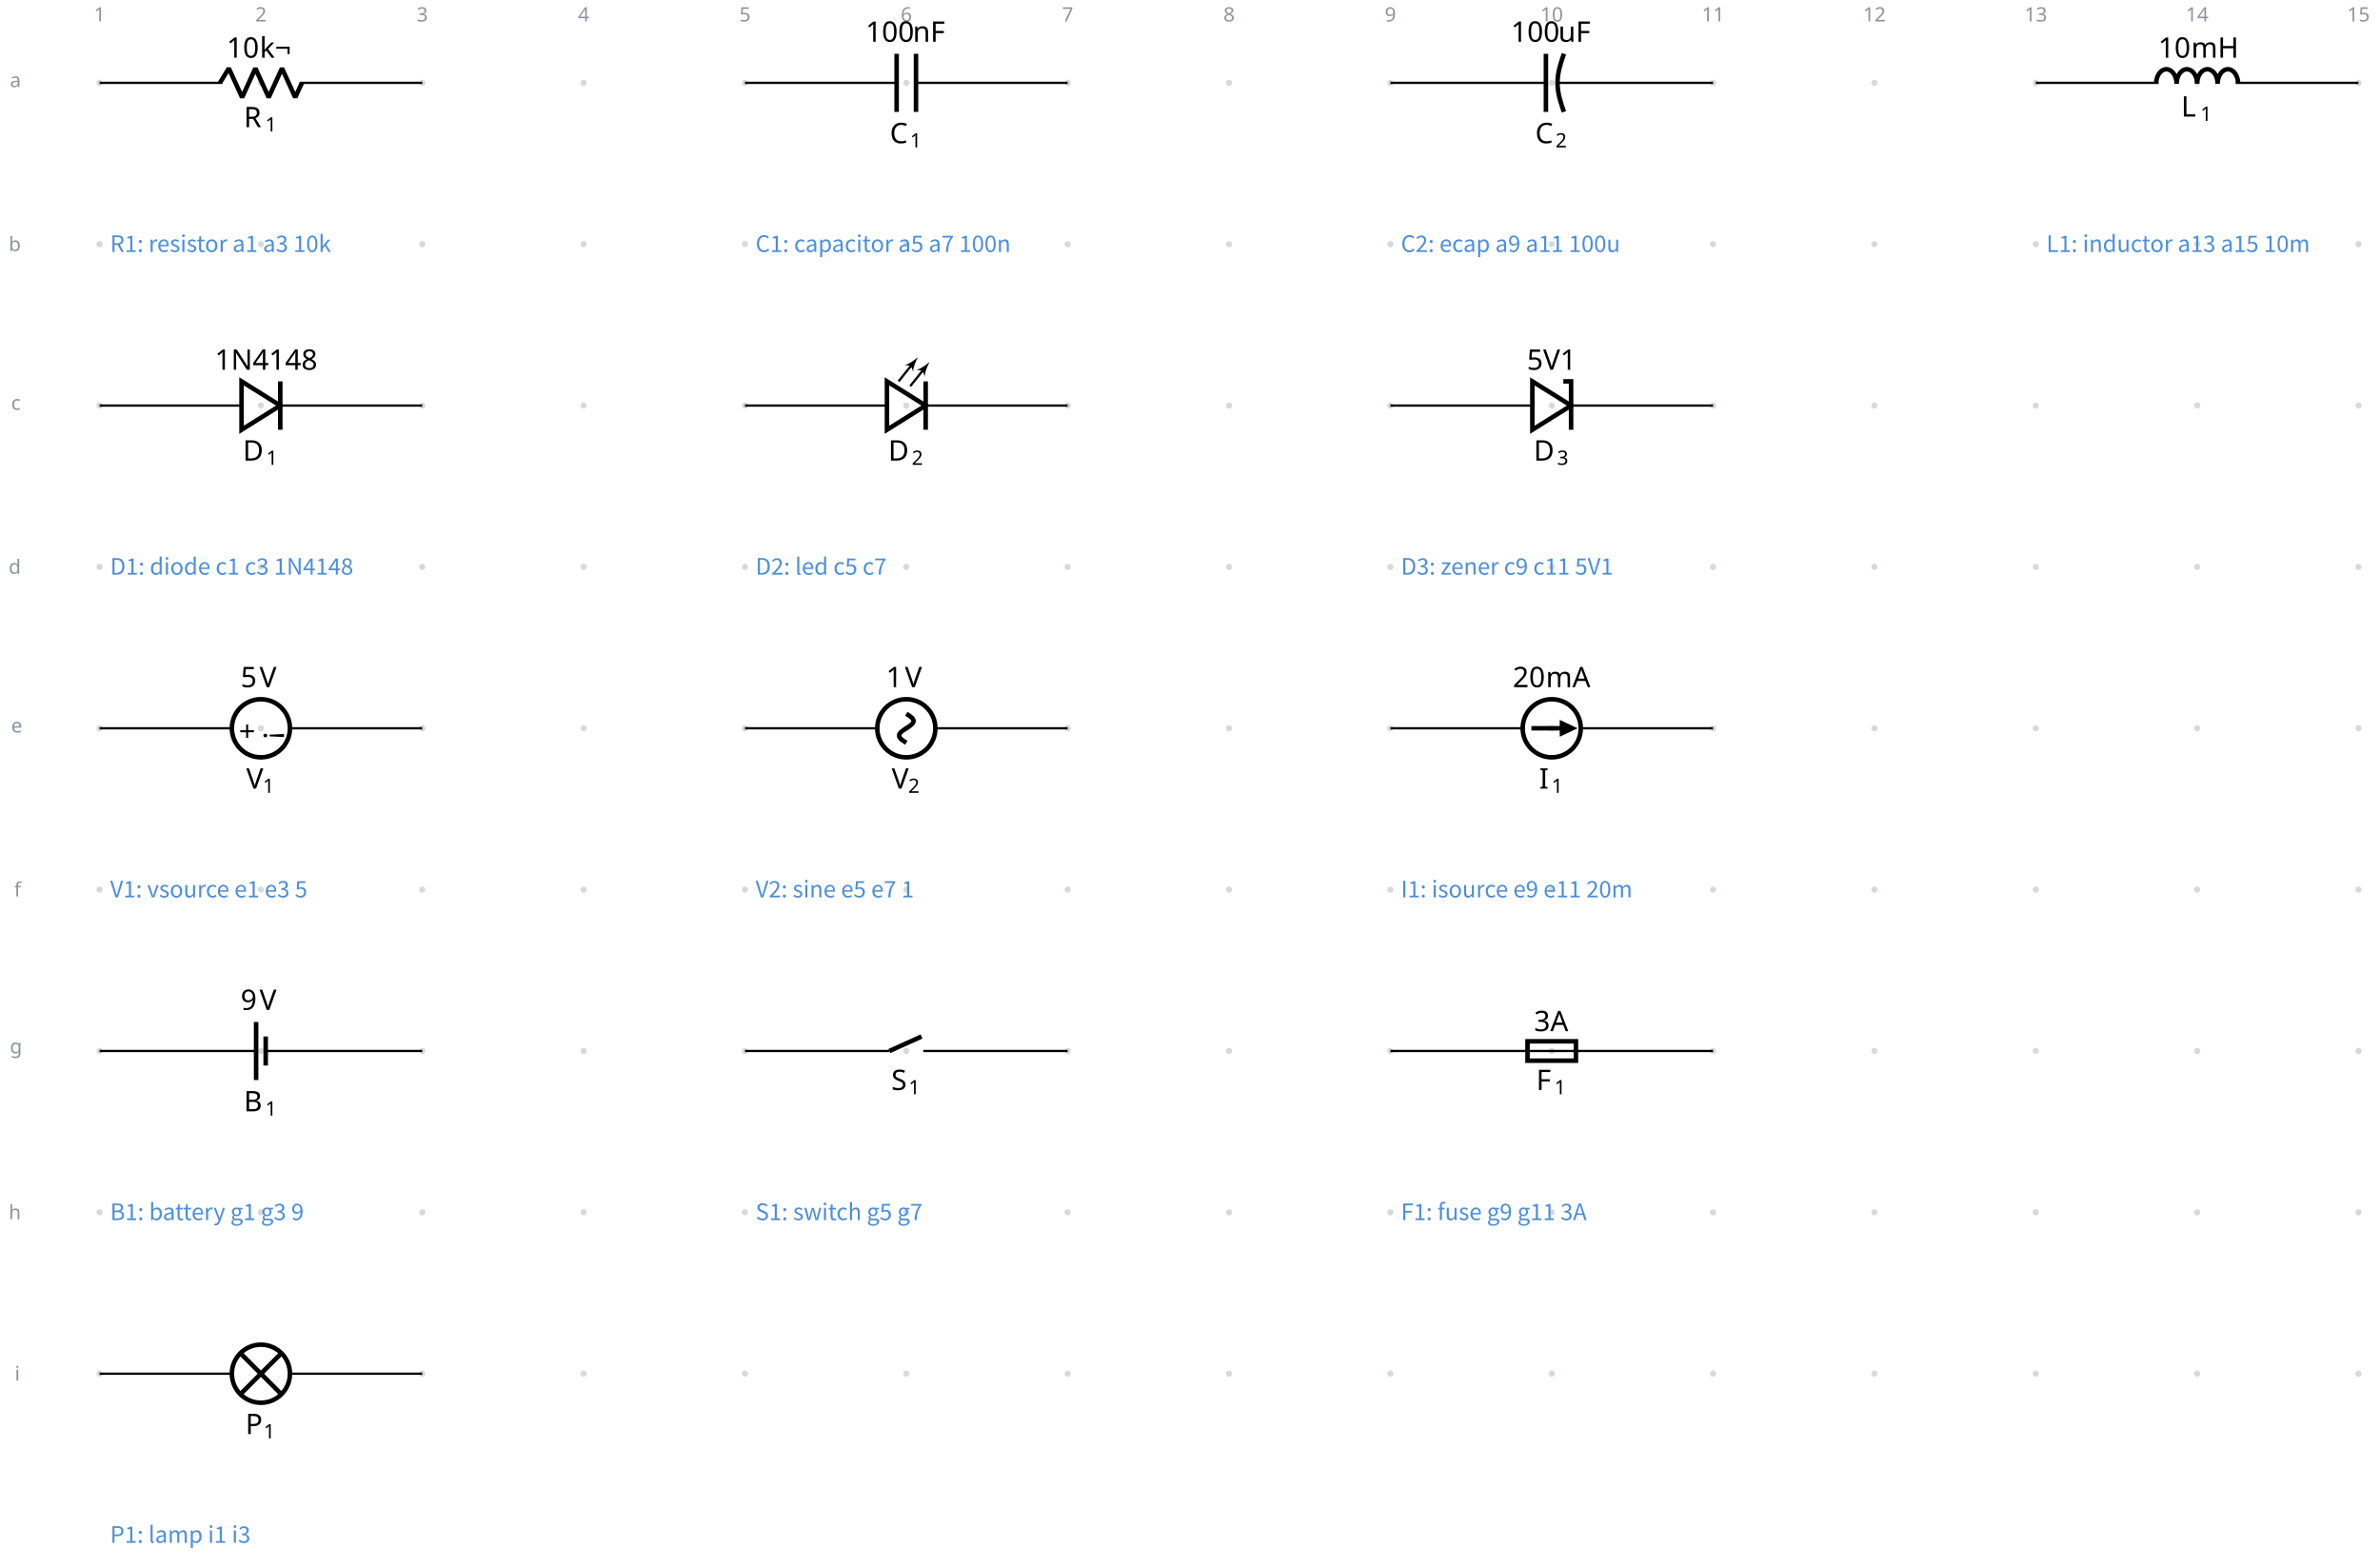
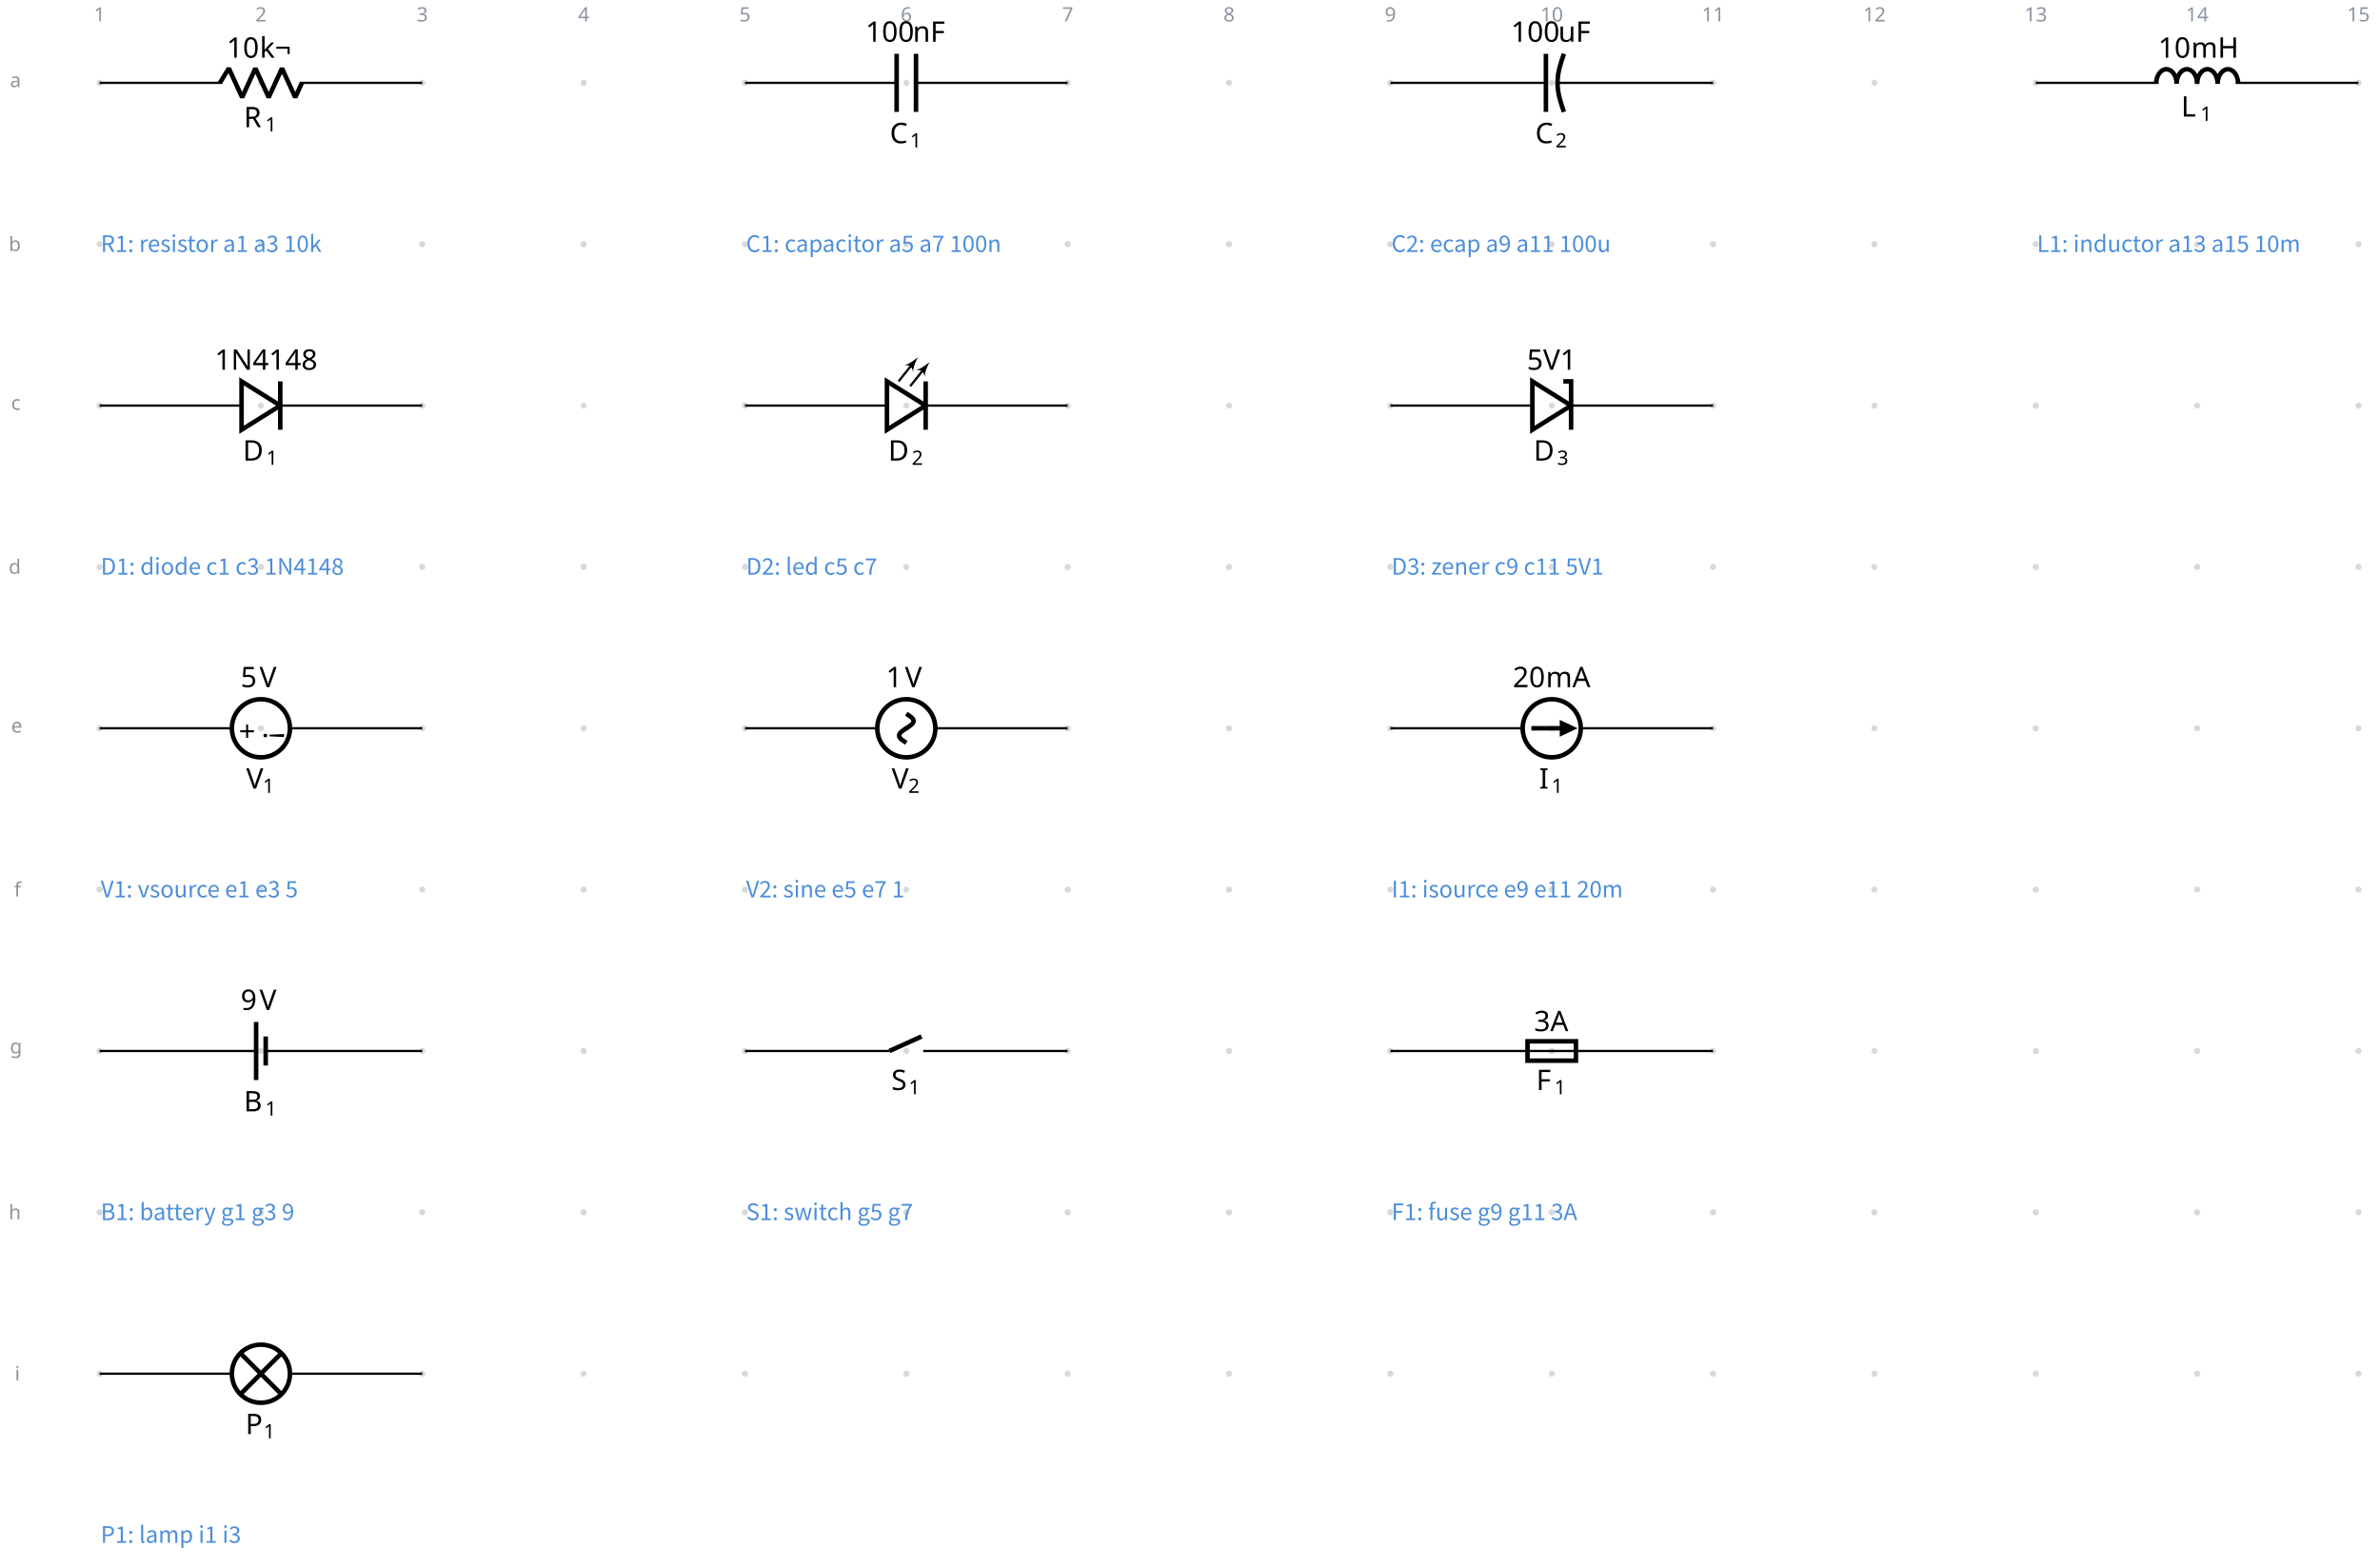
<svg xmlns="http://www.w3.org/2000/svg" fill="currentColor" width="1119.172" height="737.169" viewBox="-72 -72 839.379 552.877">
  <g stroke="currentColor" stroke-miterlimit="10" stroke-width=".8">
    <path fill="#8b949e" fill-opacity=".35" stroke="none" stroke-opacity=".35" d="M-35.787-42.781a1.1 1.1 0 1 0-2.2 0 1.1 1.1 0 0 0 2.2 0M-35.787 14.124a1.1 1.1 0 1 0-2.2 0 1.1 1.1 0 0 0 2.2 0M-35.787 71.03a1.1 1.1 0 1 0-2.2 0 1.1 1.1 0 0 0 2.2 0M-35.787 127.935a1.1 1.1 0 1 0-2.2 0 1.1 1.1 0 0 0 2.2 0M-35.787 184.84a1.1 1.1 0 1 0-2.2 0 1.1 1.1 0 0 0 2.2 0M-35.787 241.746a1.1 1.1 0 1 0-2.2 0 1.1 1.1 0 0 0 2.2 0M-35.787 298.652a1.1 1.1 0 1 0-2.2 0 1.1 1.1 0 0 0 2.2 0M-35.787 355.557a1.1 1.1 0 1 0-2.2 0 1.1 1.1 0 0 0 2.2 0M-35.787 412.463a1.1 1.1 0 1 0-2.2 0 1.1 1.1 0 0 0 2.2 0M21.118-42.781a1.1 1.1 0 1 0-2.2 0 1.1 1.1 0 0 0 2.2 0M21.118 14.124a1.1 1.1 0 1 0-2.2 0 1.1 1.1 0 0 0 2.2 0M21.118 71.03a1.1 1.1 0 1 0-2.2 0 1.1 1.1 0 0 0 2.2 0M21.118 127.935a1.1 1.1 0 1 0-2.2 0 1.1 1.1 0 0 0 2.2 0M21.118 184.84a1.1 1.1 0 1 0-2.2 0 1.1 1.1 0 0 0 2.2 0M21.118 241.746a1.1 1.1 0 1 0-2.2 0 1.1 1.1 0 0 0 2.2 0M21.118 298.652a1.1 1.1 0 1 0-2.2 0 1.1 1.1 0 0 0 2.2 0M21.118 355.557a1.1 1.1 0 1 0-2.2 0 1.1 1.1 0 0 0 2.2 0M21.118 412.463a1.1 1.1 0 1 0-2.2 0 1.1 1.1 0 0 0 2.2 0M78.024-42.781a1.1 1.1 0 1 0-2.2 0 1.1 1.1 0 0 0 2.2 0M78.024 14.124a1.1 1.1 0 1 0-2.2 0 1.1 1.1 0 0 0 2.2 0M78.024 71.03a1.1 1.1 0 1 0-2.2 0 1.1 1.1 0 0 0 2.2 0M78.024 127.935a1.1 1.1 0 1 0-2.2 0 1.1 1.1 0 0 0 2.2 0M78.024 184.84a1.1 1.1 0 1 0-2.2 0 1.1 1.1 0 0 0 2.2 0M78.024 241.746a1.1 1.1 0 1 0-2.2 0 1.1 1.1 0 0 0 2.2 0M78.024 298.652a1.1 1.1 0 1 0-2.2 0 1.1 1.1 0 0 0 2.2 0M78.024 355.557a1.1 1.1 0 1 0-2.2 0 1.1 1.1 0 0 0 2.2 0M78.024 412.463a1.1 1.1 0 1 0-2.2 0 1.1 1.1 0 0 0 2.2 0M134.93-42.781a1.1 1.1 0 1 0-2.2 0 1.1 1.1 0 0 0 2.2 0M134.93 14.124a1.1 1.1 0 1 0-2.2 0 1.1 1.1 0 0 0 2.2 0M134.93 71.03a1.1 1.1 0 1 0-2.2 0 1.1 1.1 0 0 0 2.2 0M134.93 127.935a1.1 1.1 0 1 0-2.2 0 1.1 1.1 0 0 0 2.2 0M134.93 184.84a1.1 1.1 0 1 0-2.2 0 1.1 1.1 0 0 0 2.2 0M134.93 241.746a1.1 1.1 0 1 0-2.2 0 1.1 1.1 0 0 0 2.2 0M134.93 298.652a1.1 1.1 0 1 0-2.2 0 1.1 1.1 0 0 0 2.2 0M134.93 355.557a1.1 1.1 0 1 0-2.2 0 1.1 1.1 0 0 0 2.2 0M134.93 412.463a1.1 1.1 0 1 0-2.2 0 1.1 1.1 0 0 0 2.2 0M191.835-42.781a1.1 1.1 0 1 0-2.2 0 1.1 1.1 0 0 0 2.2 0M191.835 14.124a1.1 1.1 0 1 0-2.2 0 1.1 1.1 0 0 0 2.2 0M191.835 71.03a1.1 1.1 0 1 0-2.2 0 1.1 1.1 0 0 0 2.2 0M191.835 127.935a1.1 1.1 0 1 0-2.2 0 1.1 1.1 0 0 0 2.2 0M191.835 184.84a1.1 1.1 0 1 0-2.2 0 1.1 1.1 0 0 0 2.2 0M191.835 241.746a1.1 1.1 0 1 0-2.2 0 1.1 1.1 0 0 0 2.2 0M191.835 298.652a1.1 1.1 0 1 0-2.2 0 1.1 1.1 0 0 0 2.2 0M191.835 355.557a1.1 1.1 0 1 0-2.2 0 1.1 1.1 0 0 0 2.2 0M191.835 412.463a1.1 1.1 0 1 0-2.2 0 1.1 1.1 0 0 0 2.2 0M248.74-42.781a1.1 1.1 0 1 0-2.2 0 1.1 1.1 0 0 0 2.2 0M248.74 14.124a1.1 1.1 0 1 0-2.2 0 1.1 1.1 0 0 0 2.2 0M248.74 71.03a1.1 1.1 0 1 0-2.2 0 1.1 1.1 0 0 0 2.2 0M248.74 127.935a1.1 1.1 0 1 0-2.2 0 1.1 1.1 0 0 0 2.2 0M248.74 184.84a1.1 1.1 0 1 0-2.2 0 1.1 1.1 0 0 0 2.2 0M248.74 241.746a1.1 1.1 0 1 0-2.2 0 1.1 1.1 0 0 0 2.2 0M248.74 298.652a1.1 1.1 0 1 0-2.2 0 1.1 1.1 0 0 0 2.2 0M248.74 355.557a1.1 1.1 0 1 0-2.2 0 1.1 1.1 0 0 0 2.2 0M248.74 412.463a1.1 1.1 0 1 0-2.2 0 1.1 1.1 0 0 0 2.2 0M305.646-42.781a1.1 1.1 0 1 0-2.2 0 1.1 1.1 0 0 0 2.2 0M305.646 14.124a1.1 1.1 0 1 0-2.2 0 1.1 1.1 0 0 0 2.2 0M305.646 71.03a1.1 1.1 0 1 0-2.2 0 1.1 1.1 0 0 0 2.2 0M305.646 127.935a1.1 1.1 0 1 0-2.2 0 1.1 1.1 0 0 0 2.2 0M305.646 184.84a1.1 1.1 0 1 0-2.2 0 1.1 1.1 0 0 0 2.2 0M305.646 241.746a1.1 1.1 0 1 0-2.2 0 1.1 1.1 0 0 0 2.2 0M305.646 298.652a1.1 1.1 0 1 0-2.2 0 1.1 1.1 0 0 0 2.2 0M305.646 355.557a1.1 1.1 0 1 0-2.2 0 1.1 1.1 0 0 0 2.2 0M305.646 412.463a1.1 1.1 0 1 0-2.2 0 1.1 1.1 0 0 0 2.2 0M362.551-42.781a1.1 1.1 0 1 0-2.2 0 1.1 1.1 0 0 0 2.2 0M362.551 14.124a1.1 1.1 0 1 0-2.2 0 1.1 1.1 0 0 0 2.2 0M362.551 71.03a1.1 1.1 0 1 0-2.2 0 1.1 1.1 0 0 0 2.2 0M362.551 127.935a1.1 1.1 0 1 0-2.2 0 1.1 1.1 0 0 0 2.2 0M362.551 184.84a1.1 1.1 0 1 0-2.2 0 1.1 1.1 0 0 0 2.2 0M362.551 241.746a1.1 1.1 0 1 0-2.2 0 1.1 1.1 0 0 0 2.2 0M362.551 298.652a1.1 1.1 0 1 0-2.2 0 1.1 1.1 0 0 0 2.2 0M362.551 355.557a1.1 1.1 0 1 0-2.2 0 1.1 1.1 0 0 0 2.2 0M362.551 412.463a1.1 1.1 0 1 0-2.2 0 1.1 1.1 0 0 0 2.2 0M419.457-42.781a1.1 1.1 0 1 0-2.2 0 1.1 1.1 0 0 0 2.2 0M419.457 14.124a1.1 1.1 0 1 0-2.2 0 1.1 1.1 0 0 0 2.2 0M419.457 71.03a1.1 1.1 0 1 0-2.2 0 1.1 1.1 0 0 0 2.2 0M419.457 127.935a1.1 1.1 0 1 0-2.2 0 1.1 1.1 0 0 0 2.2 0M419.457 184.84a1.1 1.1 0 1 0-2.2 0 1.1 1.1 0 0 0 2.2 0M419.457 241.746a1.1 1.1 0 1 0-2.2 0 1.1 1.1 0 0 0 2.2 0M419.457 298.652a1.1 1.1 0 1 0-2.2 0 1.1 1.1 0 0 0 2.2 0M419.457 355.557a1.1 1.1 0 1 0-2.2 0 1.1 1.1 0 0 0 2.2 0M419.457 412.463a1.1 1.1 0 1 0-2.2 0 1.1 1.1 0 0 0 2.2 0M476.362-42.781a1.1 1.1 0 1 0-2.2 0 1.1 1.1 0 0 0 2.2 0M476.362 14.124a1.1 1.1 0 1 0-2.2 0 1.1 1.1 0 0 0 2.2 0M476.362 71.03a1.1 1.1 0 1 0-2.2 0 1.1 1.1 0 0 0 2.2 0M476.362 127.935a1.1 1.1 0 1 0-2.2 0 1.1 1.1 0 0 0 2.2 0M476.362 184.84a1.1 1.1 0 1 0-2.2 0 1.1 1.1 0 0 0 2.2 0M476.362 241.746a1.1 1.1 0 1 0-2.2 0 1.1 1.1 0 0 0 2.2 0M476.362 298.652a1.1 1.1 0 1 0-2.2 0 1.1 1.1 0 0 0 2.2 0M476.362 355.557a1.1 1.1 0 1 0-2.2 0 1.1 1.1 0 0 0 2.2 0M476.362 412.463a1.1 1.1 0 1 0-2.2 0 1.1 1.1 0 0 0 2.2 0M533.268-42.781a1.1 1.1 0 1 0-2.2 0 1.1 1.1 0 0 0 2.2 0M533.268 14.124a1.1 1.1 0 1 0-2.2 0 1.1 1.1 0 0 0 2.2 0M533.268 71.03a1.1 1.1 0 1 0-2.2 0 1.1 1.1 0 0 0 2.2 0M533.268 127.935a1.1 1.1 0 1 0-2.2 0 1.1 1.1 0 0 0 2.2 0M533.268 184.84a1.1 1.1 0 1 0-2.2 0 1.1 1.1 0 0 0 2.2 0M533.268 241.746a1.1 1.1 0 1 0-2.2 0 1.1 1.1 0 0 0 2.2 0M533.268 298.652a1.1 1.1 0 1 0-2.2 0 1.1 1.1 0 0 0 2.2 0M533.268 355.557a1.1 1.1 0 1 0-2.2 0 1.1 1.1 0 0 0 2.2 0M533.268 412.463a1.1 1.1 0 1 0-2.2 0 1.1 1.1 0 0 0 2.2 0M590.173-42.781a1.1 1.1 0 1 0-2.2 0 1.1 1.1 0 0 0 2.2 0M590.173 14.124a1.1 1.1 0 1 0-2.2 0 1.1 1.1 0 0 0 2.2 0M590.173 71.03a1.1 1.1 0 1 0-2.2 0 1.1 1.1 0 0 0 2.2 0M590.173 127.935a1.1 1.1 0 1 0-2.2 0 1.1 1.1 0 0 0 2.2 0M590.173 184.84a1.1 1.1 0 1 0-2.2 0 1.1 1.1 0 0 0 2.2 0M590.173 241.746a1.1 1.1 0 1 0-2.2 0 1.1 1.1 0 0 0 2.2 0M590.173 298.652a1.1 1.1 0 1 0-2.2 0 1.1 1.1 0 0 0 2.2 0M590.173 355.557a1.1 1.1 0 1 0-2.2 0 1.1 1.1 0 0 0 2.2 0M590.173 412.463a1.1 1.1 0 1 0-2.2 0 1.1 1.1 0 0 0 2.2 0M647.079-42.781a1.1 1.1 0 1 0-2.2 0 1.1 1.1 0 0 0 2.2 0M647.079 14.124a1.1 1.1 0 1 0-2.2 0 1.1 1.1 0 0 0 2.2 0M647.079 71.03a1.1 1.1 0 1 0-2.2 0 1.1 1.1 0 0 0 2.2 0M647.079 127.935a1.1 1.1 0 1 0-2.2 0 1.1 1.1 0 0 0 2.2 0M647.079 184.84a1.1 1.1 0 1 0-2.2 0 1.1 1.1 0 0 0 2.2 0M647.079 241.746a1.1 1.1 0 1 0-2.2 0 1.1 1.1 0 0 0 2.2 0M647.079 298.652a1.1 1.1 0 1 0-2.2 0 1.1 1.1 0 0 0 2.2 0M647.079 355.557a1.1 1.1 0 1 0-2.2 0 1.1 1.1 0 0 0 2.2 0M647.079 412.463a1.1 1.1 0 1 0-2.2 0 1.1 1.1 0 0 0 2.2 0M703.984-42.781a1.1 1.1 0 1 0-2.2 0 1.1 1.1 0 0 0 2.2 0M703.984 14.124a1.1 1.1 0 1 0-2.2 0 1.1 1.1 0 0 0 2.2 0M703.984 71.03a1.1 1.1 0 1 0-2.2 0 1.1 1.1 0 0 0 2.2 0M703.984 127.935a1.1 1.1 0 1 0-2.2 0 1.1 1.1 0 0 0 2.2 0M703.984 184.84a1.1 1.1 0 1 0-2.2 0 1.1 1.1 0 0 0 2.2 0M703.984 241.746a1.1 1.1 0 1 0-2.2 0 1.1 1.1 0 0 0 2.2 0M703.984 298.652a1.1 1.1 0 1 0-2.2 0 1.1 1.1 0 0 0 2.2 0M703.984 355.557a1.1 1.1 0 1 0-2.2 0 1.1 1.1 0 0 0 2.2 0M703.984 412.463a1.1 1.1 0 1 0-2.2 0 1.1 1.1 0 0 0 2.2 0M760.89-42.781a1.1 1.1 0 1 0-2.2 0 1.1 1.1 0 0 0 2.2 0M760.89 14.124a1.1 1.1 0 1 0-2.2 0 1.1 1.1 0 0 0 2.2 0M760.89 71.03a1.1 1.1 0 1 0-2.2 0 1.1 1.1 0 0 0 2.2 0M760.89 127.935a1.1 1.1 0 1 0-2.2 0 1.1 1.1 0 0 0 2.2 0M760.89 184.84a1.1 1.1 0 1 0-2.2 0 1.1 1.1 0 0 0 2.2 0M760.89 241.746a1.1 1.1 0 1 0-2.2 0 1.1 1.1 0 0 0 2.2 0M760.89 298.652a1.1 1.1 0 1 0-2.2 0 1.1 1.1 0 0 0 2.2 0M760.89 355.557a1.1 1.1 0 1 0-2.2 0 1.1 1.1 0 0 0 2.2 0M760.89 412.463a1.1 1.1 0 1 0-2.2 0 1.1 1.1 0 0 0 2.2 0m-1.1 0" />
    <g fill="#8b949e" stroke="#8b949e">
      <text x="-36.887" y="-42.781" fill="#8b949e" stroke="none" font-family="cmr7" font-size="7" transform="translate(-1.993 -21.645)">1</text>
    </g>
    <g fill="#8b949e" stroke="#8b949e">
      <text x="-36.887" y="-42.781" fill="#8b949e" stroke="none" font-family="cmr7" font-size="7" transform="translate(54.912 -21.645)">2</text>
    </g>
    <g fill="#8b949e" stroke="#8b949e">
      <text x="-36.887" y="-42.781" fill="#8b949e" stroke="none" font-family="cmr7" font-size="7" transform="translate(111.818 -21.645)">3</text>
    </g>
    <g fill="#8b949e" stroke="#8b949e">
      <text x="-36.887" y="-42.781" fill="#8b949e" stroke="none" font-family="cmr7" font-size="7" transform="translate(168.723 -21.645)">4</text>
    </g>
    <g fill="#8b949e" stroke="#8b949e">
      <text x="-36.887" y="-42.781" fill="#8b949e" stroke="none" font-family="cmr7" font-size="7" transform="translate(225.629 -21.645)">5</text>
    </g>
    <g fill="#8b949e" stroke="#8b949e">
      <text x="-36.887" y="-42.781" fill="#8b949e" stroke="none" font-family="cmr7" font-size="7" transform="translate(282.534 -21.645)">6</text>
    </g>
    <g fill="#8b949e" stroke="#8b949e">
      <text x="-36.887" y="-42.781" fill="#8b949e" stroke="none" font-family="cmr7" font-size="7" transform="translate(339.44 -21.645)">7</text>
    </g>
    <g fill="#8b949e" stroke="#8b949e">
      <text x="-36.887" y="-42.781" fill="#8b949e" stroke="none" font-family="cmr7" font-size="7" transform="translate(396.345 -21.645)">8</text>
    </g>
    <g fill="#8b949e" stroke="#8b949e">
      <text x="-36.887" y="-42.781" fill="#8b949e" stroke="none" font-family="cmr7" font-size="7" transform="translate(453.25 -21.645)">9</text>
    </g>
    <g fill="#8b949e" stroke="#8b949e">
      <text x="-36.887" y="-42.781" fill="#8b949e" stroke="none" font-family="cmr7" font-size="7" transform="translate(508.163 -21.645)">10</text>
    </g>
    <g fill="#8b949e" stroke="#8b949e">
      <text x="-36.887" y="-42.781" fill="#8b949e" stroke="none" font-family="cmr7" font-size="7" transform="translate(565.069 -21.645)">11</text>
    </g>
    <g fill="#8b949e" stroke="#8b949e">
      <text x="-36.887" y="-42.781" fill="#8b949e" stroke="none" font-family="cmr7" font-size="7" transform="translate(621.974 -21.645)">12</text>
    </g>
    <g fill="#8b949e" stroke="#8b949e">
      <text x="-36.887" y="-42.781" fill="#8b949e" stroke="none" font-family="cmr7" font-size="7" transform="translate(678.88 -21.645)">13</text>
    </g>
    <g fill="#8b949e" stroke="#8b949e">
      <text x="-36.887" y="-42.781" fill="#8b949e" stroke="none" font-family="cmr7" font-size="7" transform="translate(735.785 -21.645)">14</text>
    </g>
    <g fill="#8b949e" stroke="#8b949e">
      <text x="-36.887" y="-42.781" fill="#8b949e" stroke="none" font-family="cmr7" font-size="7" transform="translate(792.69 -21.645)">15</text>
    </g>
    <g fill="#8b949e" stroke="#8b949e">
      <text x="-36.887" y="-42.781" fill="#8b949e" stroke="none" font-family="cmr7" font-size="7" transform="translate(-31.62 1.507)">a</text>
    </g>
    <g fill="#8b949e" stroke="#8b949e">
      <text x="-36.887" y="-42.781" fill="#8b949e" stroke="none" font-family="cmr7" font-size="7" transform="translate(-32.05 59.336)">b</text>
    </g>
    <g fill="#8b949e" stroke="#8b949e">
      <text x="-36.887" y="-42.781" fill="#8b949e" stroke="none" font-family="cmr7" font-size="7" transform="translate(-31.189 115.318)">c</text>
    </g>
    <g fill="#8b949e" stroke="#8b949e">
      <text x="-36.887" y="-42.781" fill="#8b949e" stroke="none" font-family="cmr7" font-size="7" transform="translate(-32.05 173.147)">d</text>
    </g>
    <g fill="#8b949e" stroke="#8b949e">
      <text x="-36.887" y="-42.781" fill="#8b949e" stroke="none" font-family="cmr7" font-size="7" transform="translate(-31.189 229.129)">e</text>
    </g>
    <g fill="#8b949e" stroke="#8b949e">
      <text x="-36.887" y="-42.781" fill="#8b949e" stroke="none" font-family="cmr7" font-size="7" transform="translate(-30.112 286.958)">f</text>
    </g>
    <g fill="#8b949e" stroke="#8b949e">
      <text x="-36.887" y="-42.781" fill="#8b949e" stroke="none" font-family="cmr7" font-size="7" transform="translate(-31.62 342.26)">g</text>
    </g>
    <g fill="#8b949e" stroke="#8b949e">
      <text x="-36.887" y="-42.781" fill="#8b949e" stroke="none" font-family="cmr7" font-size="7" transform="translate(-32.05 400.769)">h</text>
    </g>
    <g fill="#8b949e" stroke="#8b949e">
      <text x="-36.887" y="-42.781" fill="#8b949e" stroke="none" font-family="cmr7" font-size="7" transform="translate(-29.897 457.598)">i</text>
    </g>
    <path fill="none" d="M-36.887-42.781h.4m-.4 0H6.36m27.315 0h43.248m-.4 0h.4" />
    <g stroke-linejoin="bevel" stroke-width="1.6">
      <path fill="none" d="m5.561-42.781 3.143-5.122L13.39-37.66l4.685-10.243 4.686 10.243 4.686-10.243 4.686 10.243 2.343-5.121" />
    </g>
    <g stroke="none">
      <text x="-36.887" y="-42.781" font-family="cmmi10" font-size="10" transform="translate(50.866 15.648)">R</text>
      <text x="-29.294" y="-41.281" font-family="cmr7" font-size="7" transform="translate(50.866 15.648)">1</text>
    </g>
    <g stroke="none" font-family="cmr10" font-size="10">
      <text x="-36.887" y="-42.781" transform="translate(44.822 -8.863)">10</text>
      <text x="-25.221" y="-42.781" transform="translate(44.822 -8.863)">k¬</text>
    </g>
    <path fill="none" d="M190.735-42.781h.4m-.4 0h53.491m6.829 0h53.49m-.399 0h.4" />
    <g stroke-width="1.6">
      <path fill="none" d="M244.226-53.024v20.486m6.829-20.486v20.486" />
    </g>
    <g stroke="none">
      <text x="-36.887" y="-42.781" font-family="cmmi10" font-size="10" transform="translate(278.71 21.282)">C</text>
      <text x="-29.74" y="-41.281" font-family="cmr7" font-size="7" transform="translate(278.71 21.282)">1</text>
    </g>
    <g stroke="none" font-family="cmr10" font-size="10">
      <text x="-36.887" y="-42.781" transform="translate(270.152 -14.497)">100</text>
      <text x="-20.22" y="-42.781" transform="translate(270.152 -14.497)">nF</text>
    </g>
    <path fill="none" d="M418.357-42.781h.4m-.4 0h54.857m4.097 0h54.857m-.4 0h.4" />
    <g stroke-width="1.6">
      <path fill="none" d="M479.564-53.024c-1.154 3.339-2.253 6.535-2.253 10.243s1.1 6.903 2.253 10.243M473.214-53.024v20.486" />
    </g>
    <g stroke="none">
      <text x="-36.887" y="-42.781" font-family="cmmi10" font-size="10" transform="translate(506.333 21.282)">C</text>
      <text x="-29.74" y="-41.281" font-family="cmr7" font-size="7" transform="translate(506.333 21.282)">2</text>
    </g>
    <g stroke="none" font-family="cmr10" font-size="10">
      <text x="-36.887" y="-42.781" transform="translate(497.774 -14.497)">100</text>
      <text x="-20.22" y="-42.781" transform="translate(497.774 -14.497)">uF</text>
    </g>
    <path fill="none" d="M645.979-42.781h.4m-.4 0h43.248m27.314 0h43.249m-.4 0h.4" />
    <g stroke-linejoin="bevel" stroke-width="1.6">
      <path fill="none" d="M688.427-42.461c0-2.829 1.618-5.122 3.614-5.122s3.614 2.293 3.614 5.122c0-2.829 1.619-5.122 3.615-5.122s3.614 2.293 3.614 5.122c0-2.829 1.618-5.122 3.614-5.122 1.997 0 3.615 2.293 3.615 5.122 0-2.829 1.618-5.122 3.614-5.122s3.614 2.293 3.614 5.122" />
    </g>
    <g stroke="none">
      <text x="-36.887" y="-42.781" font-family="cmmi10" font-size="10" transform="translate(734.125 11.893)">L</text>
      <text x="-30.082" y="-41.281" font-family="cmr7" font-size="7" transform="translate(734.125 11.893)">1</text>
    </g>
    <g stroke="none" font-family="cmr10" font-size="10">
      <text x="-36.887" y="-42.781" transform="translate(726.021 -8.863)">10</text>
      <text x="-25.221" y="-42.781" transform="translate(726.021 -8.863)">mH</text>
    </g>
    <path fill="none" d="M-36.887 71.03h.4m-.4 0H13.19m13.657 0h50.077m-.4 0h.4" />
    <g stroke-width="1.6">
      <path fill="none" d="M26.847 71.03 13.19 62.494v17.071ZM26.847 79.565V62.494" />
    </g>
    <g stroke="none">
      <text x="-36.887" y="-42.781" font-family="cmmi10" font-size="10" transform="translate(50.523 133.215)">D</text>
      <text x="-28.608" y="-41.281" font-family="cmr7" font-size="7" transform="translate(50.523 133.215)">1</text>
    </g>
    <text x="-36.887" y="-42.781" stroke="none" font-family="cmr10" font-size="10" transform="translate(40.655 101.192)">1N4148</text>
    <path fill="none" d="M190.735 71.03h.4m-.4 0h50.077m13.657 0h50.077m-.4 0h.4" />
    <g stroke-width="1.6">
      <path fill="none" d="m254.469 71.03-13.657-8.536v17.071ZM254.469 79.565V62.494" />
      <g stroke-width=".8">
        <path fill="none" d="m244.909 62.494 4.88-6.1" />
        <path stroke="none" d="M251.737 53.958c-1.015.853-2.882 2.355-4.77 2.842 1.928-.122 2.74.528 3.045 2.436.06-1.949 1.116-4.1 1.725-5.278" />
        <path fill="none" d="m249.006 64.201 4.88-6.1" />
        <path stroke="none" d="M255.834 55.665c-1.015.853-2.882 2.355-4.77 2.842 1.928-.121 2.74.528 3.045 2.436.06-1.948 1.116-4.1 1.725-5.278" />
      </g>
    </g>
    <g stroke="none">
      <text x="-36.887" y="-42.781" font-family="cmmi10" font-size="10" transform="translate(278.145 133.215)">D</text>
      <text x="-28.608" y="-41.281" font-family="cmr7" font-size="7" transform="translate(278.145 133.215)">2</text>
    </g>
    <path fill="none" d="M418.357 71.03h.4m-.4 0h50.077m13.657 0h50.077m-.4 0h.4" />
    <g stroke-width="1.6">
      <path fill="none" d="m482.09 71.03-13.656-8.536v17.071Z" />
      <path fill="none" d="M482.09 79.565V62.494h-2.73" />
    </g>
    <g stroke="none">
      <text x="-36.887" y="-42.781" font-family="cmmi10" font-size="10" transform="translate(505.767 133.215)">D</text>
      <text x="-28.608" y="-41.281" font-family="cmr7" font-size="7" transform="translate(505.767 133.215)">3</text>
    </g>
    <text x="-36.887" y="-42.781" stroke="none" font-family="cmr10" font-size="10" transform="translate(503.4 101.192)">5V1</text>
    <path fill="none" d="M-36.887 184.84h.4m-.4 0H9.775m20.486 0h46.663m-.4.001h.4" />
    <g stroke-width="1.6">
      <path fill="none" d="M20.018 174.598c-5.657 0-10.243 4.586-10.243 10.243s4.586 10.243 10.243 10.243 10.243-4.586 10.243-10.243-4.586-10.243-10.243-10.243Zm0 10.243" />
      <text x="-36.887" y="-42.781" stroke="none" font-family="cmsy10" font-size="10" transform="rotate(-90 110.49 41.353)">¡</text>
      <text x="-36.887" y="-42.781" stroke="none" font-family="cmr10" font-size="10" transform="rotate(-90 106.653 45.19)">+</text>
    </g>
    <g stroke="none">
      <text x="-36.887" y="-42.781" font-family="cmmi10" font-size="10" transform="translate(51.746 248.904)">V</text>
      <text x="-31.054" y="-41.281" font-family="cmr7" font-size="7" transform="translate(51.746 248.904)">1</text>
    </g>
    <g stroke="none" font-family="cmr10" font-size="10">
      <text x="-36.887" y="-42.781" transform="translate(49.753 213.125)">5</text>
      <text x="-30.221" y="-42.781" transform="translate(49.753 213.125)">V</text>
    </g>
    <path fill="none" d="M190.735 184.84h.4m-.4 0h46.662m20.486 0h46.663m-.4.001h.4" />
    <g stroke-width="1.6">
      <path fill="none" d="M247.64 174.598c-5.657 0-10.243 4.586-10.243 10.243s4.586 10.243 10.243 10.243 10.243-4.586 10.243-10.243-4.586-10.243-10.243-10.243Zm0 10.243" />
      <path fill="none" d="M247.64 189.962c-1.31-.835-2.56-1.634-2.56-2.56 0-.928 1.25-1.727 2.56-2.561 1.311-.835 2.561-1.634 2.561-2.561s-1.25-1.726-2.56-2.56" />
    </g>
    <g stroke="none">
      <text x="-36.887" y="-42.781" font-family="cmmi10" font-size="10" transform="translate(279.368 248.904)">V</text>
      <text x="-31.054" y="-41.281" font-family="cmr7" font-size="7" transform="translate(279.368 248.904)">2</text>
    </g>
    <g stroke="none" font-family="cmr10" font-size="10">
      <text x="-36.887" y="-42.781" transform="translate(277.375 213.125)">1</text>
      <text x="-30.221" y="-42.781" transform="translate(277.375 213.125)">V</text>
    </g>
    <path fill="none" d="M418.357 184.84h.4m-.4 0h46.662m20.486 0h46.663m-.4.001h.4" />
    <g stroke-width="1.6">
      <path fill="none" d="M475.262 174.598c-5.657 0-10.243 4.586-10.243 10.243s4.586 10.243 10.243 10.243 10.243-4.586 10.243-10.243-4.586-10.243-10.243-10.243ZM468.092 184.84h14.34" />
      <path d="M478.89 184.84v1.708l3.628-1.707-3.628-1.707v1.707" />
    </g>
    <g stroke="none">
      <text x="-36.887" y="-42.781" font-family="cmmi10" font-size="10" transform="translate(507.708 248.904)">I</text>
      <text x="-32.491" y="-41.281" font-family="cmr7" font-size="7" transform="translate(507.708 248.904)">1</text>
    </g>
    <g stroke="none" font-family="cmr10" font-size="10">
      <text x="-36.887" y="-42.781" transform="translate(498.4 213.125)">20</text>
      <text x="-25.221" y="-42.781" transform="translate(498.4 213.125)">mA</text>
    </g>
    <path fill="none" d="M-36.887 298.652h.4m-.4 0h51.784m10.243 0h51.784m-.4 0h.4M21.708 298.652h3.432m-6.812 0h-3.431" />
    <g stroke-width="1.6">
      <path fill="none" d="M21.708 293.53v10.243m-3.38-15.364v20.486" />
    </g>
    <g stroke="none">
      <text x="-36.887" y="-42.781" font-family="cmmi10" font-size="10" transform="translate(50.87 362.715)">B</text>
      <text x="-29.302" y="-41.281" font-family="cmr7" font-size="7" transform="translate(50.87 362.715)">1</text>
    </g>
    <g stroke="none" font-family="cmr10" font-size="10">
      <text x="-36.887" y="-42.781" transform="translate(49.753 326.936)">9</text>
      <text x="-30.221" y="-42.781" transform="translate(49.753 326.936)">V</text>
    </g>
    <path fill="none" d="M190.735 298.652h.4m-.4 0h50.93m11.95 0h50.93m-.399 0h.4" />
    <g stroke-width="1.6">
      <path fill="none" d="m241.665 298.652 11.353-5.122" />
    </g>
    <g stroke="none">
      <text x="-36.887" y="-42.781" font-family="cmmi10" font-size="10" transform="translate(279.218 355.203)">S</text>
      <text x="-30.755" y="-41.281" font-family="cmr7" font-size="7" transform="translate(279.218 355.203)">1</text>
    </g>
    <path fill="none" d="M418.357 298.652h.4m-.4 0h48.37m17.071 0h48.37m-.4-8.881784197001252e-16h.4M466.726 298.652h17.072" />
    <g stroke-width="1.6">
      <path fill="none" d="M466.726 295.237h17.072v6.829h-17.072Z" />
    </g>
    <g stroke="none">
      <text x="-36.887" y="-42.781" font-family="cmmi10" font-size="10" transform="translate(506.691 355.203)">F</text>
      <text x="-30.457" y="-41.281" font-family="cmr7" font-size="7" transform="translate(506.691 355.203)">1</text>
    </g>
    <text x="-36.887" y="-42.781" stroke="none" font-family="cmr10" font-size="10" transform="translate(505.9 334.448)">3A</text>
    <path fill="none" d="M-36.887 412.463h.4m-.4 0H9.775m20.486 0h46.663m-.4 0h.4" />
    <g stroke-width="1.6">
      <path fill="none" d="M20.018 402.22c-5.657 0-10.243 4.585-10.243 10.243 0 5.657 4.586 10.243 10.243 10.243s10.243-4.586 10.243-10.243c0-5.658-4.586-10.243-10.243-10.243ZM12.775 405.22l14.486 14.486m-14.486 0 14.486-14.486" />
    </g>
    <g stroke="none">
      <text x="-36.887" y="-42.781" font-family="cmmi10" font-size="10" transform="translate(51.452 476.526)">P</text>
      <text x="-30.467" y="-41.281" font-family="cmr7" font-size="7" transform="translate(51.452 476.526)">1</text>
    </g>
    <g>
-       <text x="-36.887" y="-42.781" fill="#4c8eda" stroke="none" font-family="'Noto Sans CJK JP','Noto Sans JP','Hiragino Sans','Yu Gothic',sans-serif" font-size="8" transform="translate(3.733 59.639)">R1: resistor a1 a3 10k</text>
-     </g>
-     <g>
-       <text x="-36.887" y="-42.781" fill="#4c8eda" stroke="none" font-family="'Noto Sans CJK JP','Noto Sans JP','Hiragino Sans','Yu Gothic',sans-serif" font-size="8" transform="translate(231.355 59.639)">C1: capacitor a5 a7 100n</text>
-     </g>
-     <g>
-       <text x="-36.887" y="-42.781" fill="#4c8eda" stroke="none" font-family="'Noto Sans CJK JP','Noto Sans JP','Hiragino Sans','Yu Gothic',sans-serif" font-size="8" transform="translate(458.977 59.639)">C2: ecap a9 a11 100u</text>
-     </g>
-     <g>
-       <text x="-36.887" y="-42.781" fill="#4c8eda" stroke="none" font-family="'Noto Sans CJK JP','Noto Sans JP','Hiragino Sans','Yu Gothic',sans-serif" font-size="8" transform="translate(686.599 59.639)">L1: inductor a13 a15 10m</text>
-     </g>
-     <g>
-       <text x="-36.887" y="-42.781" fill="#4c8eda" stroke="none" font-family="'Noto Sans CJK JP','Noto Sans JP','Hiragino Sans','Yu Gothic',sans-serif" font-size="8" transform="translate(3.733 173.45)">D1: diode c1 c3 1N4148</text>
-     </g>
-     <g>
-       <text x="-36.887" y="-42.781" fill="#4c8eda" stroke="none" font-family="'Noto Sans CJK JP','Noto Sans JP','Hiragino Sans','Yu Gothic',sans-serif" font-size="8" transform="translate(231.355 173.45)">D2: led c5 c7</text>
-     </g>
-     <g>
-       <text x="-36.887" y="-42.781" fill="#4c8eda" stroke="none" font-family="'Noto Sans CJK JP','Noto Sans JP','Hiragino Sans','Yu Gothic',sans-serif" font-size="8" transform="translate(458.977 173.45)">D3: zener c9 c11 5V1</text>
-     </g>
-     <g>
-       <text x="-36.887" y="-42.781" fill="#4c8eda" stroke="none" font-family="'Noto Sans CJK JP','Noto Sans JP','Hiragino Sans','Yu Gothic',sans-serif" font-size="8" transform="translate(3.733 287.26)">V1: vsource e1 e3 5</text>
-     </g>
-     <g>
-       <text x="-36.887" y="-42.781" fill="#4c8eda" stroke="none" font-family="'Noto Sans CJK JP','Noto Sans JP','Hiragino Sans','Yu Gothic',sans-serif" font-size="8" transform="translate(231.355 287.26)">V2: sine e5 e7 1</text>
-     </g>
-     <g>
-       <text x="-36.887" y="-42.781" fill="#4c8eda" stroke="none" font-family="'Noto Sans CJK JP','Noto Sans JP','Hiragino Sans','Yu Gothic',sans-serif" font-size="8" transform="translate(458.977 287.26)">I1: isource e9 e11 20m</text>
-     </g>
-     <g>
-       <text x="-36.887" y="-42.781" fill="#4c8eda" stroke="none" font-family="'Noto Sans CJK JP','Noto Sans JP','Hiragino Sans','Yu Gothic',sans-serif" font-size="8" transform="translate(3.733 401.072)">B1: battery g1 g3 9</text>
-     </g>
-     <g>
-       <text x="-36.887" y="-42.781" fill="#4c8eda" stroke="none" font-family="'Noto Sans CJK JP','Noto Sans JP','Hiragino Sans','Yu Gothic',sans-serif" font-size="8" transform="translate(231.355 401.072)">S1: switch g5 g7</text>
-     </g>
-     <g>
-       <text x="-36.887" y="-42.781" fill="#4c8eda" stroke="none" font-family="'Noto Sans CJK JP','Noto Sans JP','Hiragino Sans','Yu Gothic',sans-serif" font-size="8" transform="translate(458.977 401.072)">F1: fuse g9 g11 3A</text>
-     </g>
-     <g>
-       <text x="-36.887" y="-42.781" fill="#4c8eda" stroke="none" font-family="'Noto Sans CJK JP','Noto Sans JP','Hiragino Sans','Yu Gothic',sans-serif" font-size="8" transform="translate(3.733 514.883)">P1: lamp i1 i3</text>
+       <text x="-36.887" y="-42.781" fill="#4c8eda" stroke="none" font-family="'Noto Sans CJK JP','Noto Sans JP','Hiragino Sans','Yu Gothic',sans-serif" font-size="8" transform="translate(.4 59.639)">R1: resistor a1 a3 10k</text>
+     </g>
+     <g>
+       <text x="-36.887" y="-42.781" fill="#4c8eda" stroke="none" font-family="'Noto Sans CJK JP','Noto Sans JP','Hiragino Sans','Yu Gothic',sans-serif" font-size="8" transform="translate(228.022 59.639)">C1: capacitor a5 a7 100n</text>
+     </g>
+     <g>
+       <text x="-36.887" y="-42.781" fill="#4c8eda" stroke="none" font-family="'Noto Sans CJK JP','Noto Sans JP','Hiragino Sans','Yu Gothic',sans-serif" font-size="8" transform="translate(455.644 59.639)">C2: ecap a9 a11 100u</text>
+     </g>
+     <g>
+       <text x="-36.887" y="-42.781" fill="#4c8eda" stroke="none" font-family="'Noto Sans CJK JP','Noto Sans JP','Hiragino Sans','Yu Gothic',sans-serif" font-size="8" transform="translate(683.266 59.639)">L1: inductor a13 a15 10m</text>
+     </g>
+     <g>
+       <text x="-36.887" y="-42.781" fill="#4c8eda" stroke="none" font-family="'Noto Sans CJK JP','Noto Sans JP','Hiragino Sans','Yu Gothic',sans-serif" font-size="8" transform="translate(.4 173.45)">D1: diode c1 c3 1N4148</text>
+     </g>
+     <g>
+       <text x="-36.887" y="-42.781" fill="#4c8eda" stroke="none" font-family="'Noto Sans CJK JP','Noto Sans JP','Hiragino Sans','Yu Gothic',sans-serif" font-size="8" transform="translate(228.022 173.45)">D2: led c5 c7</text>
+     </g>
+     <g>
+       <text x="-36.887" y="-42.781" fill="#4c8eda" stroke="none" font-family="'Noto Sans CJK JP','Noto Sans JP','Hiragino Sans','Yu Gothic',sans-serif" font-size="8" transform="translate(455.644 173.45)">D3: zener c9 c11 5V1</text>
+     </g>
+     <g>
+       <text x="-36.887" y="-42.781" fill="#4c8eda" stroke="none" font-family="'Noto Sans CJK JP','Noto Sans JP','Hiragino Sans','Yu Gothic',sans-serif" font-size="8" transform="translate(.4 287.26)">V1: vsource e1 e3 5</text>
+     </g>
+     <g>
+       <text x="-36.887" y="-42.781" fill="#4c8eda" stroke="none" font-family="'Noto Sans CJK JP','Noto Sans JP','Hiragino Sans','Yu Gothic',sans-serif" font-size="8" transform="translate(228.022 287.26)">V2: sine e5 e7 1</text>
+     </g>
+     <g>
+       <text x="-36.887" y="-42.781" fill="#4c8eda" stroke="none" font-family="'Noto Sans CJK JP','Noto Sans JP','Hiragino Sans','Yu Gothic',sans-serif" font-size="8" transform="translate(455.644 287.26)">I1: isource e9 e11 20m</text>
+     </g>
+     <g>
+       <text x="-36.887" y="-42.781" fill="#4c8eda" stroke="none" font-family="'Noto Sans CJK JP','Noto Sans JP','Hiragino Sans','Yu Gothic',sans-serif" font-size="8" transform="translate(.4 401.072)">B1: battery g1 g3 9</text>
+     </g>
+     <g>
+       <text x="-36.887" y="-42.781" fill="#4c8eda" stroke="none" font-family="'Noto Sans CJK JP','Noto Sans JP','Hiragino Sans','Yu Gothic',sans-serif" font-size="8" transform="translate(228.022 401.072)">S1: switch g5 g7</text>
+     </g>
+     <g>
+       <text x="-36.887" y="-42.781" fill="#4c8eda" stroke="none" font-family="'Noto Sans CJK JP','Noto Sans JP','Hiragino Sans','Yu Gothic',sans-serif" font-size="8" transform="translate(455.644 401.072)">F1: fuse g9 g11 3A</text>
+     </g>
+     <g>
+       <text x="-36.887" y="-42.781" fill="#4c8eda" stroke="none" font-family="'Noto Sans CJK JP','Noto Sans JP','Hiragino Sans','Yu Gothic',sans-serif" font-size="8" transform="translate(.4 514.883)">P1: lamp i1 i3</text>
    </g>
  </g>
</svg>
